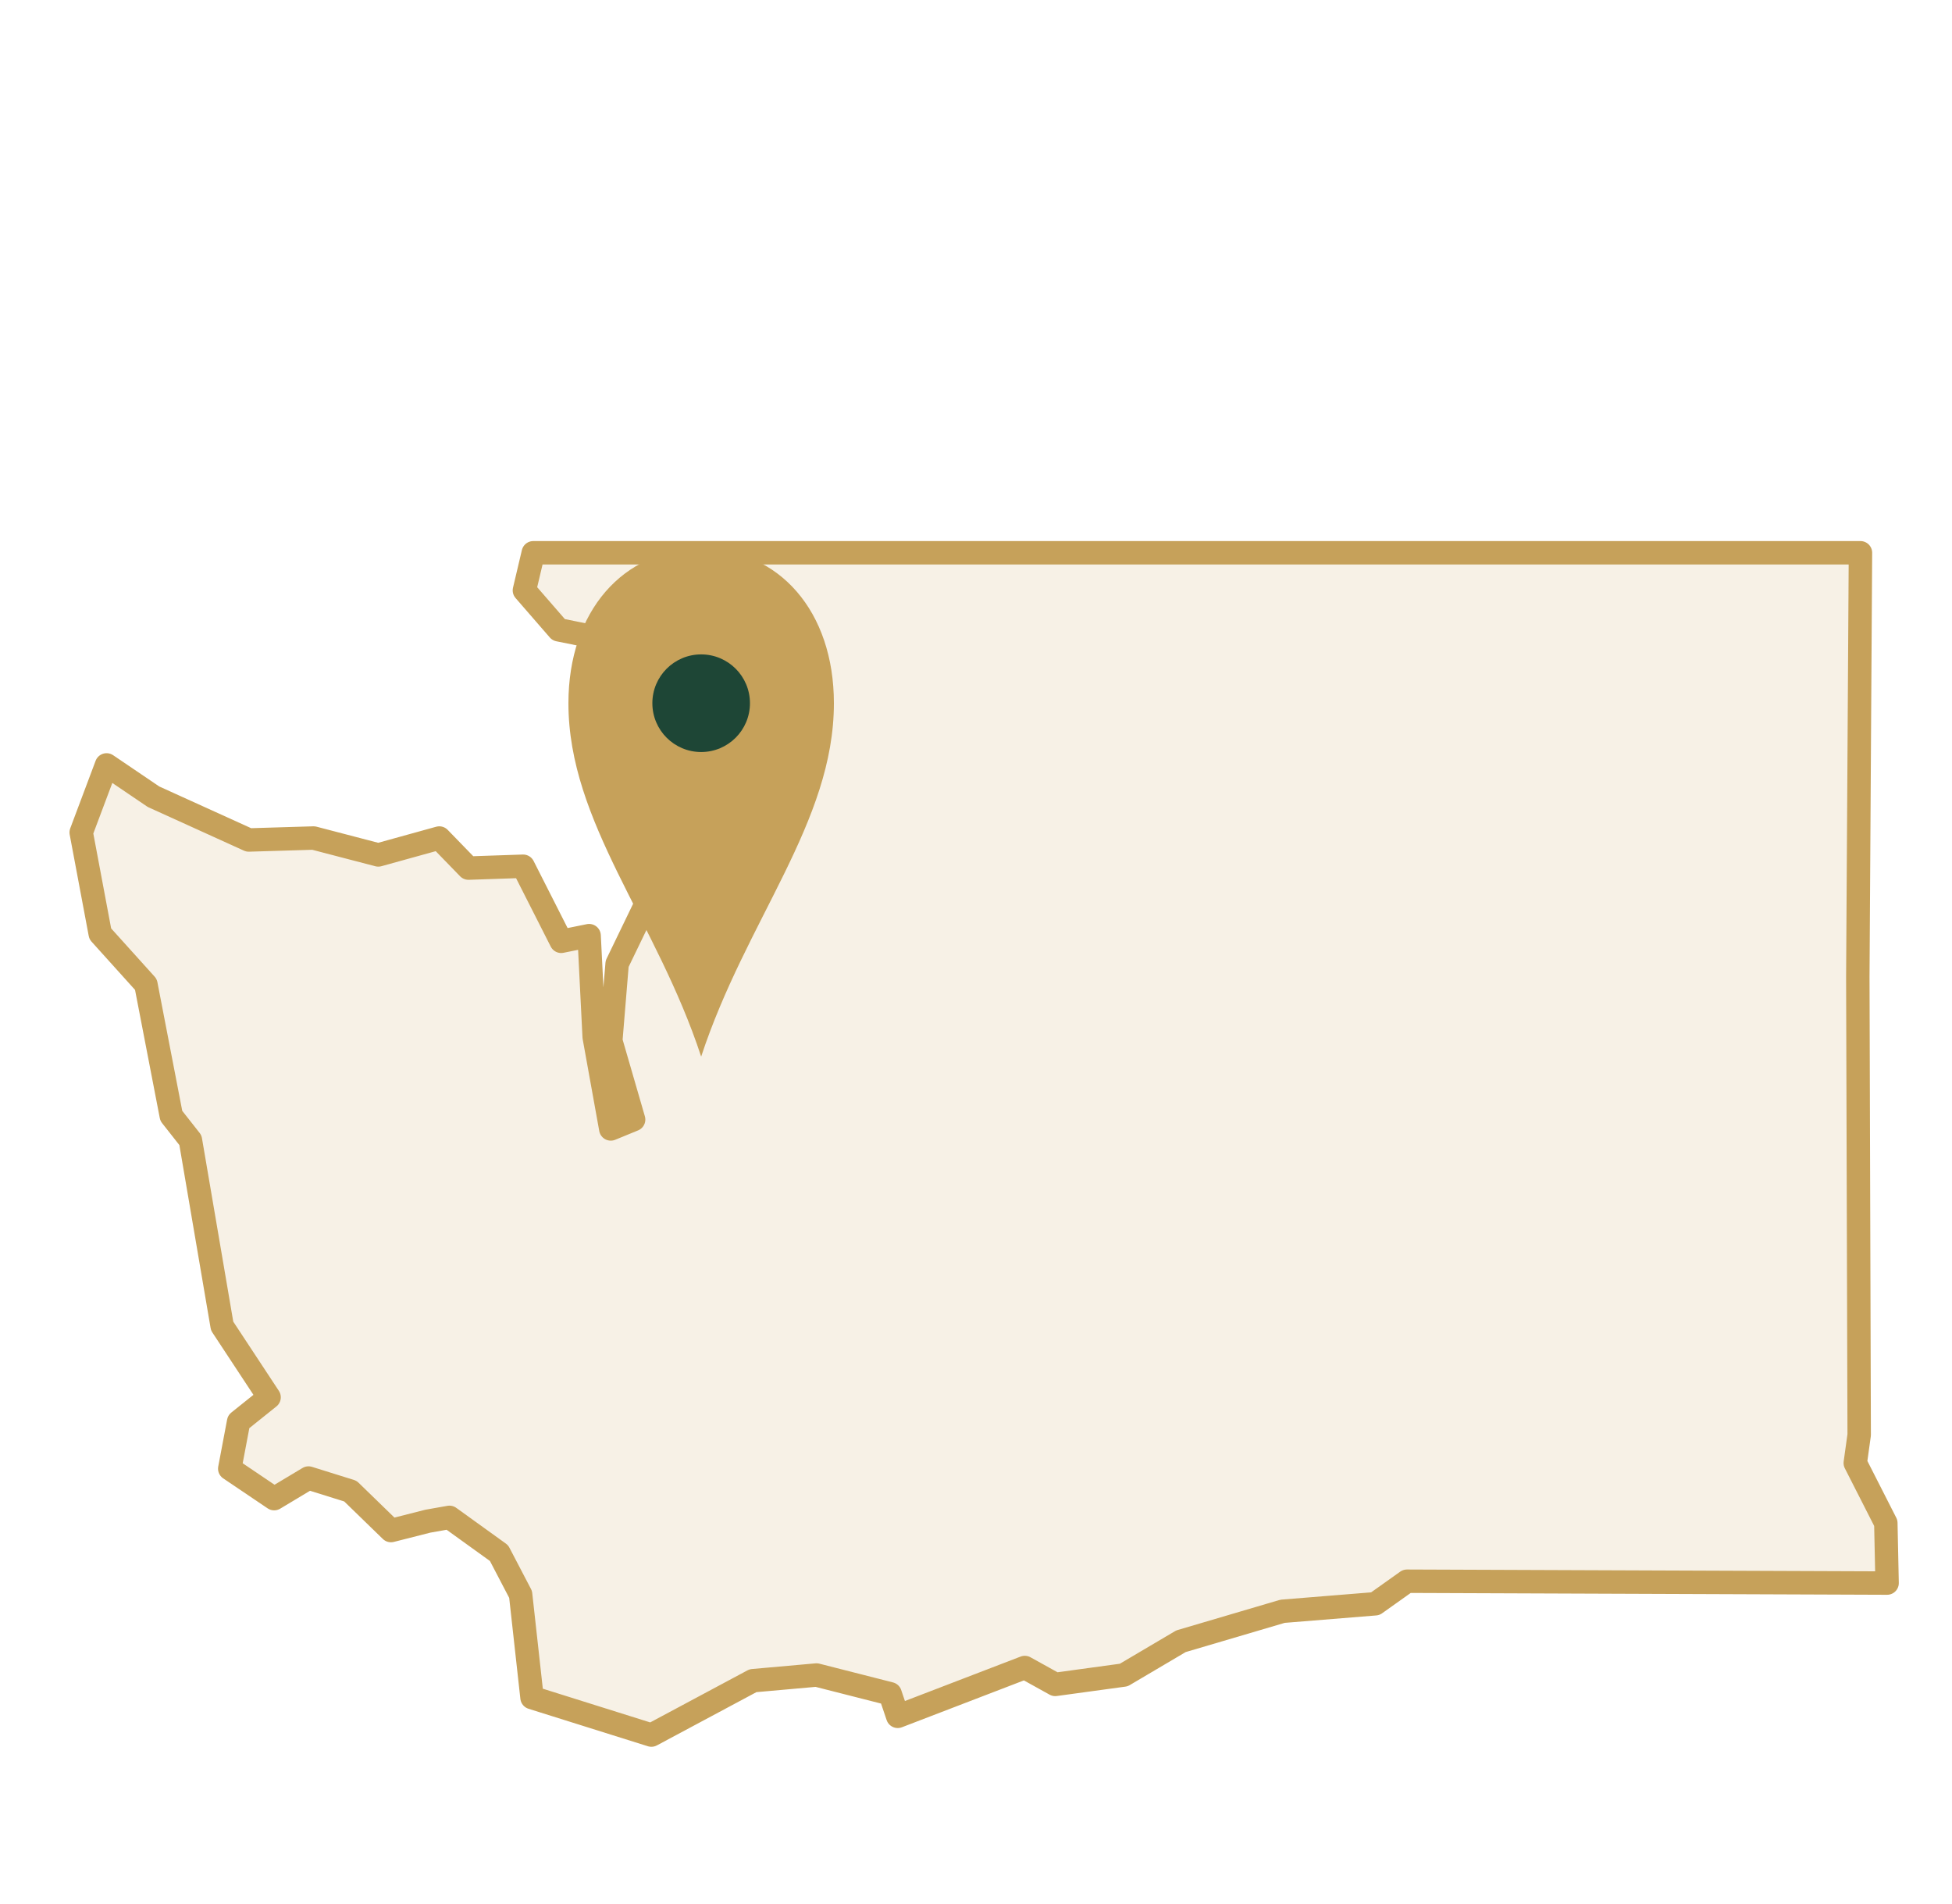
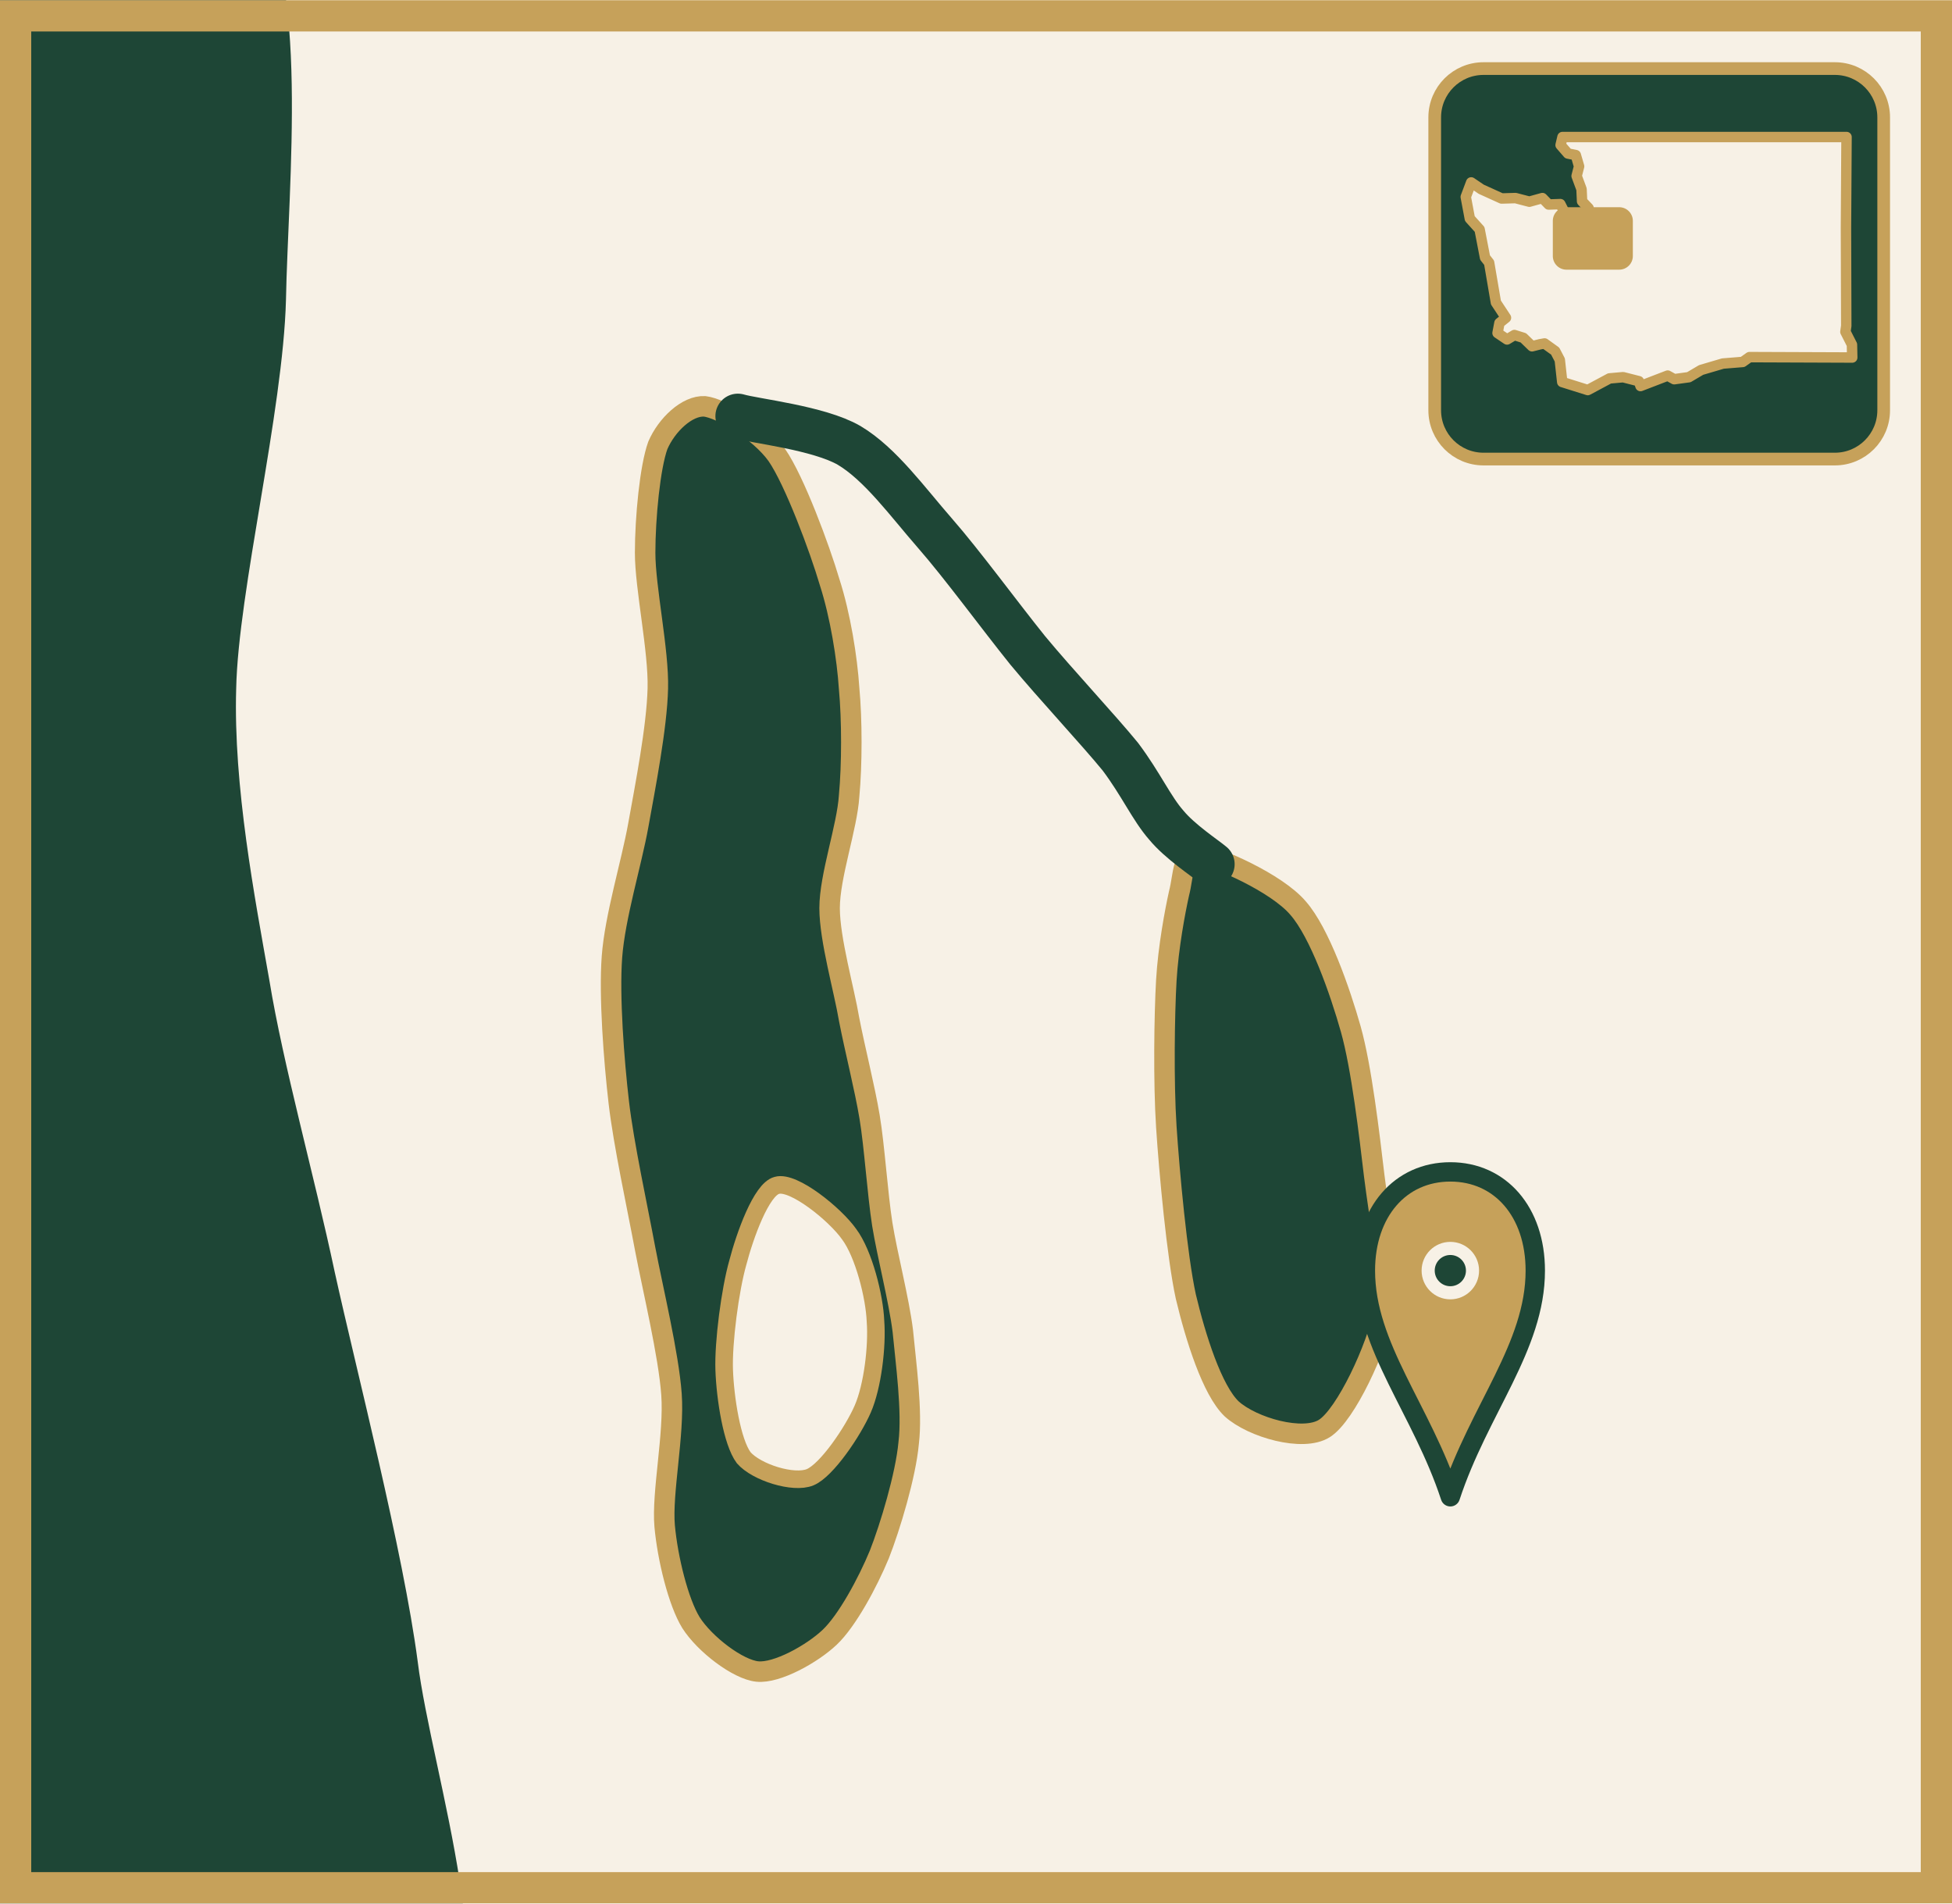
<svg xmlns="http://www.w3.org/2000/svg" viewBox="0 0 200 194.95" width="1200" height="1170">
-   <path fill="#f7f1e6" stroke="#c6a15a" stroke-width="2.4" stroke-linejoin="round" d="M190.62,56.60 190.35,100.05 190.49,146.96 190.09,149.84 193.22,155.99 193.35,162.14 144.16,161.95 140.91,164.26 131.41,165.03 121.00,168.10 115.14,171.56 108.12,172.52 105.00,170.79 91.98,175.79 91.20,173.48 83.66,171.56 77.15,172.14 66.74,177.71 54.51,173.87 53.34,163.30 51.13,159.07 46.05,155.41 43.84,155.80 40.06,156.76 35.90,152.72 31.61,151.38 28.09,153.49 23.54,150.42 24.45,145.61 27.57,143.11 22.76,135.81 19.51,116.77 17.55,114.28 14.95,100.82 10.27,95.63 8.32,85.25 10.92,78.33 15.73,81.59 25.49,86.02 32.13,85.82 38.76,87.55 45.01,85.82 48.00,88.90 53.60,88.71 57.50,96.40 60.36,95.82 60.88,106.20 62.58,115.62 64.92,114.66 62.58,106.59 63.23,98.70 67.13,90.63 64.01,87.36 63.75,81.59 61.40,75.25 62.58,70.64 61.01,65.25 57.24,64.49 53.73,60.45 54.64,56.60Z" />
-   <g transform="translate(71.84 108.21)">
-     <path fill="#c6a15a" d="M0,0 C-4.6,-14 -13.6,-24 -13.6,-36.2 C-13.6,-45.6 -8,-52 0,-52 C8,-52 13.6,-45.6 13.6,-36.2 C13.6,-24 4.6,-14 0,0 Z" />
-     <circle cx="0" cy="-36.2" r="5" fill="#1e4636" />
+   <defs>
+     <clipPath id="card">
+       <rect width="200" height="194.95" />
+     </clipPath>
+   </defs>
+   <g clip-path="url(#card)">
+     <rect width="200" height="194.95" fill="#f7f1e6" />
+     <path fill="#1e4636" d="M25.9,-9.2 C31.8,-3.6 29.5,19.3 29.3,30.7 C29.0,42.1 24.4,60.6 24.2,70.5 C23.9,80.5 26.1,91.9 27.6,100.4 C29.0,109.0 32.2,120.4 34.3,130.3 C36.5,140.3 41.3,158.8 42.8,170.2 C44.2,181.6 52.3,205.4 44.5,210.1 C36.6,214.7 -3.9,234.1 -12.0,202.9 C-20.1,171.8 -17.4,22.3 -12.0,-8.0 C-6.6,-38.3 20.0,-14.7 25.9,-9.2 Z" />
+     <path fill="#1e4636" stroke="#c6a15a" stroke-width="2.1" stroke-linejoin="round" d="M72.2,41.6 C73.9,41.8 77.8,44.1 79.6,46.6 C81.4,49.2 84.0,56.2 85.0,59.6 C86.1,63.0 86.8,67.4 87.0,70.5 C87.3,73.7 87.3,78.3 87.0,81.5 C86.8,84.7 85.0,89.7 85.0,93.0 C85.0,96.2 86.5,101.4 87.0,104.4 C87.6,107.5 88.6,111.4 89.1,114.4 C89.6,117.4 89.9,122.2 90.4,125.4 C90.9,128.5 92.1,133.1 92.5,136.3 C92.8,139.5 93.5,144.5 93.1,147.8 C92.8,151.1 91.2,156.4 90.1,159.2 C88.9,162.1 86.8,166.0 85.0,167.7 C83.2,169.4 79.6,171.4 77.6,171.2 C75.6,171.0 72.2,168.4 70.8,166.2 C69.5,164.1 68.4,159.6 68.1,156.3 C67.8,152.9 69.1,146.9 68.8,142.8 C68.5,138.7 66.9,132.1 66.1,127.9 C65.3,123.6 63.9,117.2 63.4,112.9 C62.9,108.6 62.4,102.0 62.7,98.0 C63.0,93.9 64.7,88.4 65.4,84.5 C66.1,80.6 67.3,74.5 67.4,70.5 C67.5,66.6 66.1,60.2 66.1,56.6 C66.1,53.0 66.6,47.8 67.4,45.6 C68.3,43.5 70.4,41.5 72.2,41.6 Z" />
+     <path fill="#f7f1e6" stroke="#c6a15a" stroke-width="1.8" stroke-linejoin="round" d="M79.6,121.4 C81.3,120.9 85.6,124.4 87.0,126.4 C88.5,128.4 89.6,132.8 89.7,135.3 C89.9,137.9 89.4,142.0 88.4,144.3 C87.4,146.6 84.7,150.6 83.0,151.3 C81.3,152.0 77.5,150.8 76.2,149.3 C75.0,147.7 74.3,143.2 74.2,140.3 C74.1,137.5 74.8,132.1 75.6,129.3 C76.3,126.6 78.0,121.8 79.6,121.4 Z" />
+     <path fill="#1e4636" stroke="#c6a15a" stroke-width="2.1" stroke-linejoin="round" d="M122.9,87.5 C124.6,87.7 130.8,90.4 133.0,93.0 C135.2,95.5 137.3,101.5 138.4,105.4 C139.5,109.3 140.3,116.2 140.8,120.4 C141.3,124.5 142.5,130.6 141.8,134.3 C141.1,138.0 137.9,144.9 135.7,146.3 C133.5,147.7 128.3,146.2 126.2,144.3 C124.2,142.4 122.5,137.0 121.5,132.8 C120.6,128.7 119.8,120.0 119.5,115.4 C119.2,110.8 119.3,103.9 119.5,100.4 C119.7,97.0 120.4,93.3 120.8,91.5 C121.3,89.6 121.1,87.3 122.9,87.5 Z" />
+     <path fill="none" stroke="#1e4636" stroke-width="4.6" stroke-linecap="round" stroke-linejoin="round" d="M124.2,88.5 C123.5,87.9 120.9,86.2 119.5,84.5 C118.0,82.8 116.9,80.3 114.8,77.5 C112.6,74.8 108.2,70.1 105.3,66.6 C102.4,63.0 98.6,57.8 95.8,54.6 C93.0,51.4 90.2,47.5 87.0,45.6 C83.9,43.8 77.3,43.1 75.6,42.6" />
+     <g transform="translate(147.0 7.0)">
+       <rect width="46.0" height="40.0" rx="5" fill="#1e4636" stroke="#c6a15a" stroke-width="1.3" />
+       <path fill="#f7f1e6" stroke="#c6a15a" stroke-width="5" stroke-linejoin="round" transform="translate(1.4 -5.1) scale(0.214)" d="M190.62,56.60 190.35,100.05 190.49,146.96 190.09,149.84 193.22,155.99 193.35,162.14 144.16,161.95 140.91,164.26 131.41,165.03 121.00,168.10 115.14,171.56 108.12,172.52 105.00,170.79 91.98,175.79 91.20,173.48 83.66,171.56 77.15,172.14 66.74,177.71 54.51,173.87 53.34,163.30 51.13,159.07 46.05,155.41 43.84,155.80 40.06,156.76 35.90,152.72 31.61,151.38 28.09,153.49 23.54,150.42 24.45,145.61 27.57,143.11 22.76,135.81 19.51,116.77 17.55,114.28 14.95,100.82 10.27,95.63 8.32,85.25 10.92,78.33 15.73,81.59 25.49,86.02 32.13,85.82 38.76,87.55 45.01,85.82 48.00,88.90 53.60,88.71 57.50,96.40 60.36,95.82 60.88,106.20 62.58,115.62 64.92,114.66 62.58,106.59 63.23,98.70 67.13,90.63 64.01,87.36 63.75,81.59 61.40,75.25 62.58,70.64 61.01,65.25 57.24,64.49 53.73,60.45 54.64,56.60Z" />
+       <rect x="12.1" y="14.2" width="8.2" height="6.4" rx="1.4" fill="#c6a15a" />
+     </g>
+     <g transform="translate(148.6 153.3) scale(0.64)">
+       <path fill="#c6a15a" stroke="#1e4636" stroke-width="3.1" stroke-linejoin="round" d="M0,0 C-4.6,-14 -13.6,-24 -13.6,-36.2 C-13.6,-45.6 -8,-52 0,-52 C8,-52 13.6,-45.6 13.6,-36.2 C13.6,-24 4.6,-14 0,0 Z" />
+       <circle cx="0" cy="-36.2" r="4.6" fill="#f7f1e6" />
+       <circle cx="0" cy="-36.2" r="2.5" fill="#1e4636" />
+     </g>
  </g>
+   <rect x="1.6" y="1.6" width="196.8" height="191.75" fill="none" stroke="#c6a15a" stroke-width="3.2" />
</svg>
